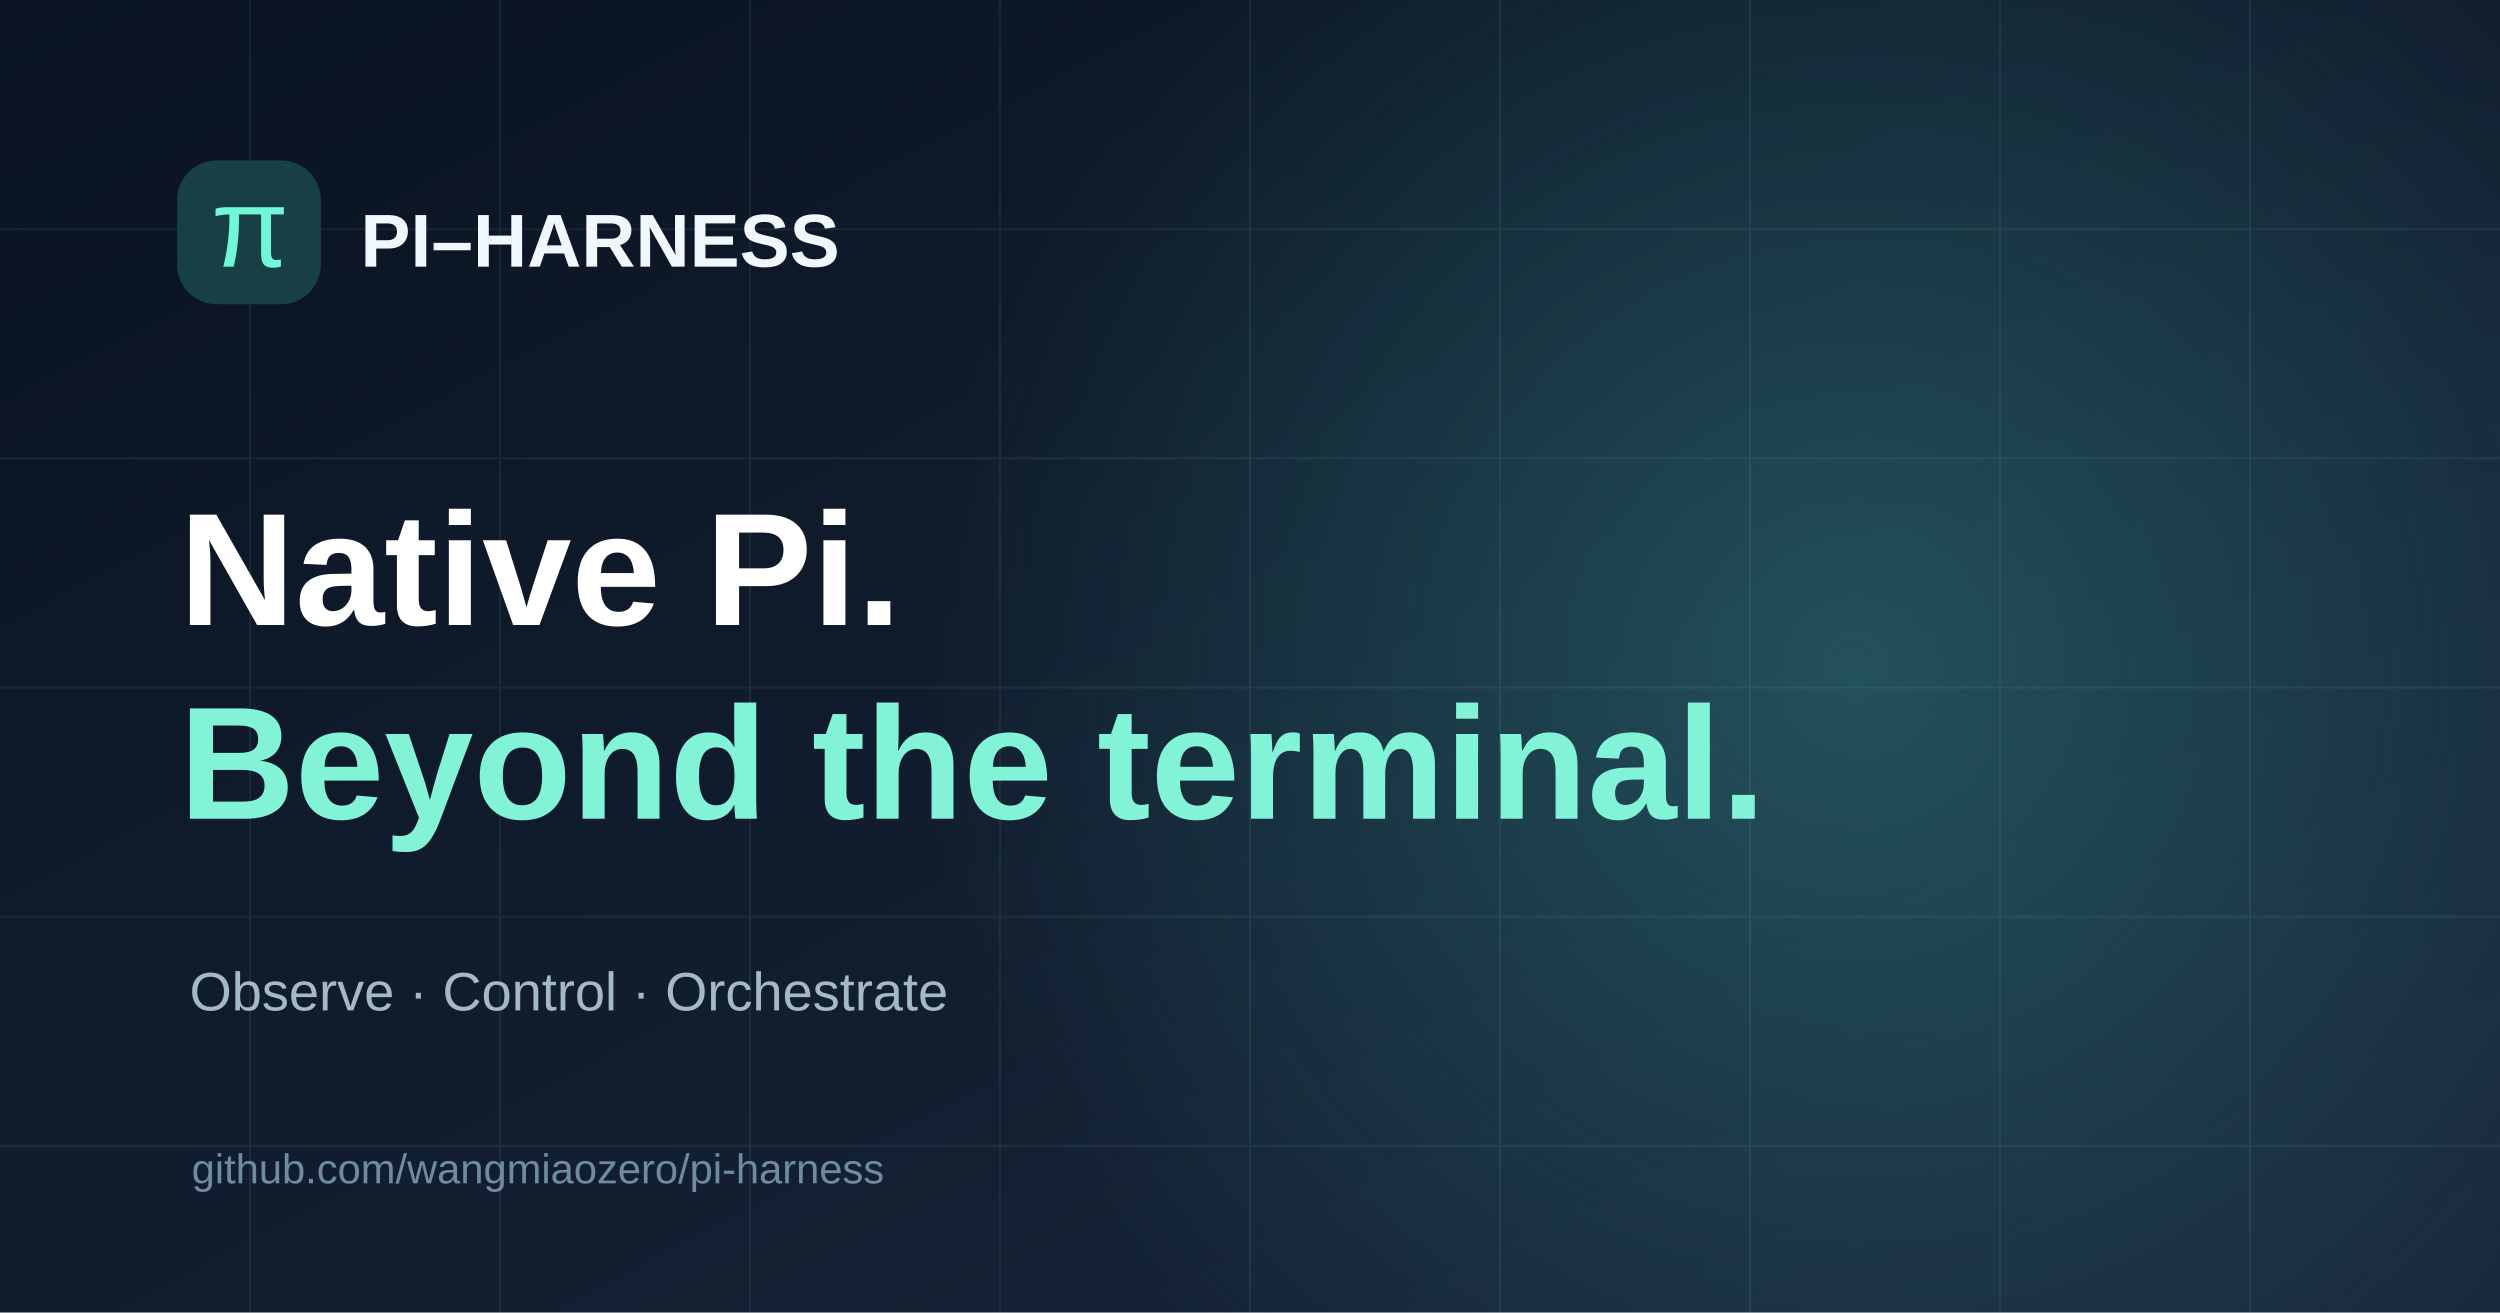
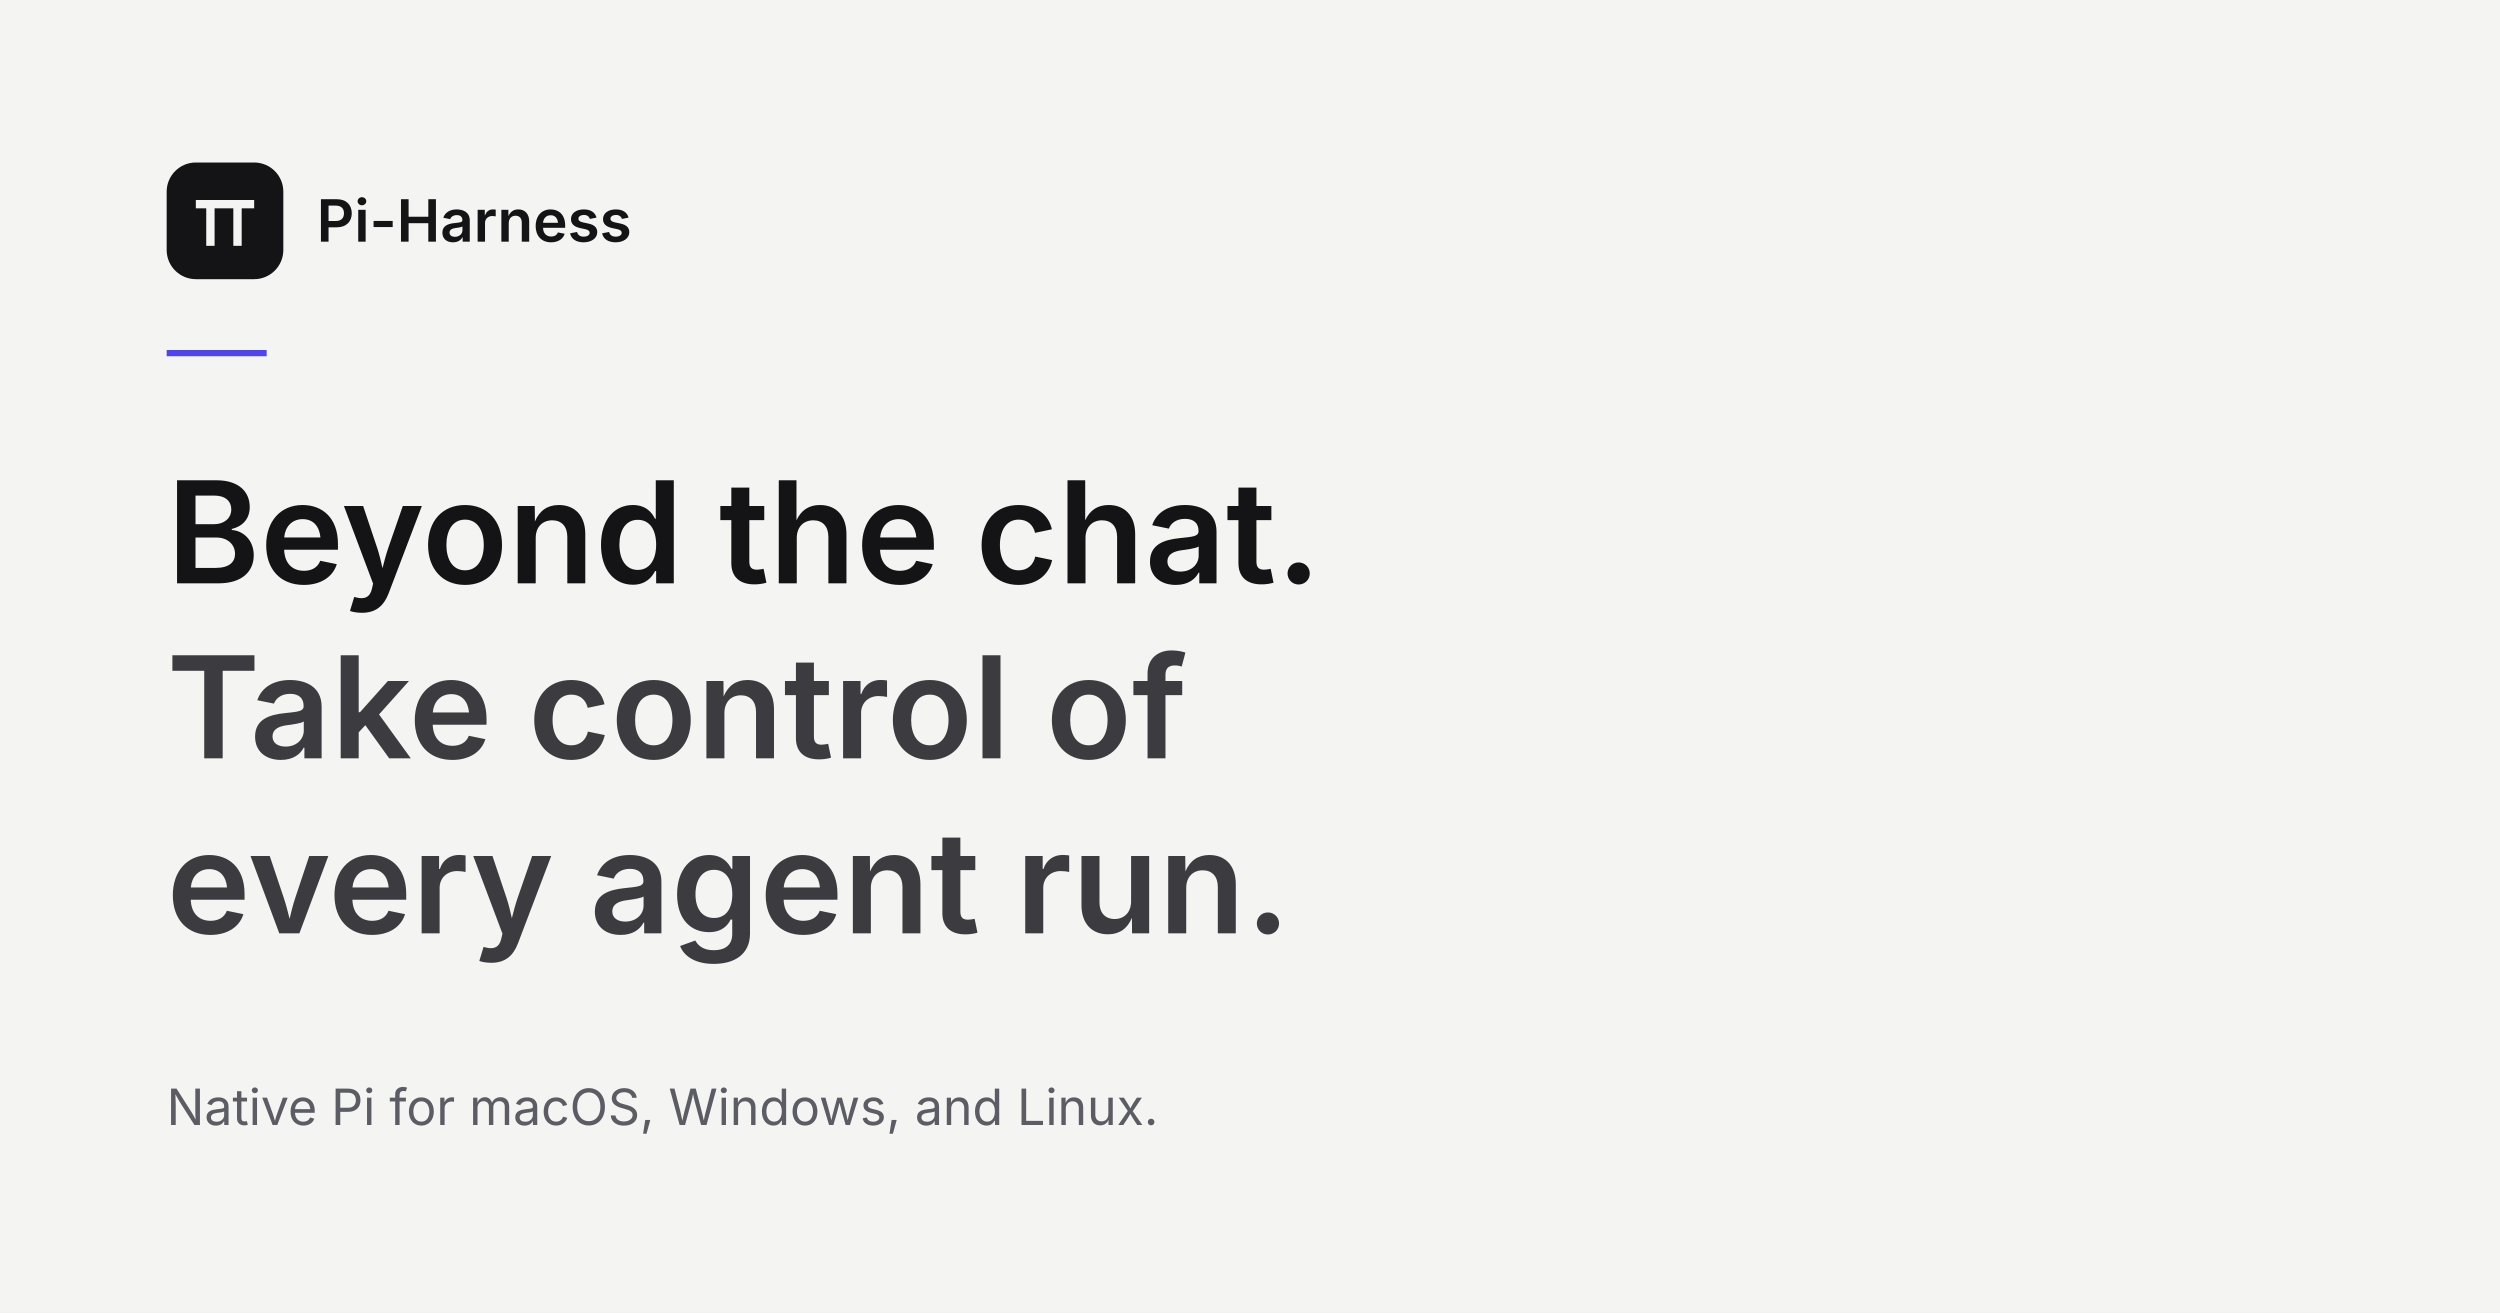
<svg xmlns="http://www.w3.org/2000/svg" viewBox="0 0 1200 630">
-   <defs>
-     <linearGradient id="bg" x1="0" y1="0" x2="1" y2="1">
-       <stop stop-color="#091321" />
-       <stop offset="1" stop-color="#19273c" />
-     </linearGradient>
-     <radialGradient id="halo">
-       <stop stop-color="#4cd2c8" stop-opacity=".28" />
-       <stop offset="1" stop-color="#4cd2c8" stop-opacity="0" />
-     </radialGradient>
-   </defs>
-   <rect width="1200" height="630" fill="url(#bg)" />
-   <circle cx="890" cy="320" r="450" fill="url(#halo)" />
-   <g stroke="#9bd5db" stroke-opacity=".08">
-     <path d="M0 110H1200M0 220H1200M0 330H1200M0 440H1200M0 550H1200M120 0V630M240 0V630M360 0V630M480 0V630M600 0V630M720 0V630M840 0V630M960 0V630M1080 0V630" />
-   </g>
-   <rect x="85" y="77" width="69" height="69" rx="19" fill="#183f46" />
-   <text x="120" y="128" font-size="54" text-anchor="middle" fill="#70f8d6" font-family="Arial">π</text>
-   <text x="173" y="128" font-size="36" fill="#f0f7ff" font-family="Arial" font-weight="700">PI–HARNESS</text>
-   <text x="86" y="300" font-size="77" fill="white" font-family="Arial" font-weight="700">Native Pi.</text>
-   <text x="86" y="393" font-size="77" fill="#82f3d7" font-family="Arial" font-weight="700">Beyond the terminal.</text>
-   <text x="91" y="485" font-size="26" fill="#a4b9c6" font-family="Arial">Observe · Control · Orchestrate</text>
-   <text x="92" y="568" font-size="20" fill="#6e8b9f" font-family="Arial">github.com/wangmiaozero/pi-harness</text>
+   <rect width="1200" height="630" fill="#f4f4f2" />
+   <rect x="80" y="78" width="56" height="56" rx="14" fill="#141416" />
+   <path fill="#f4f4f2" d="M94 96h28v4H94zm5 4h4v18h-4zm13 0h4v18h-4z" />
+   <text x="152" y="116" fill="#141416" font-family="Inter, Arial, sans-serif" font-size="28" font-weight="600">Pi-Harness</text>
+   <rect x="80" y="168" width="48" height="3" fill="#4f46e5" />
+   <text x="80" y="280" fill="#141416" font-family="Inter, Arial, sans-serif" font-size="68" font-weight="600">Beyond the chat.</text>
+   <text x="80" y="364" fill="#3c3c40" font-family="Inter, Arial, sans-serif" font-size="68" font-weight="600">Take control of</text>
+   <text x="80" y="448" fill="#3c3c40" font-family="Inter, Arial, sans-serif" font-size="68" font-weight="600">every agent run.</text>
+   <text x="80" y="540" fill="#5c5c64" font-family="Inter, Arial, sans-serif" font-size="24">Native Pi for macOS, Windows, and Linux.</text>
</svg>
